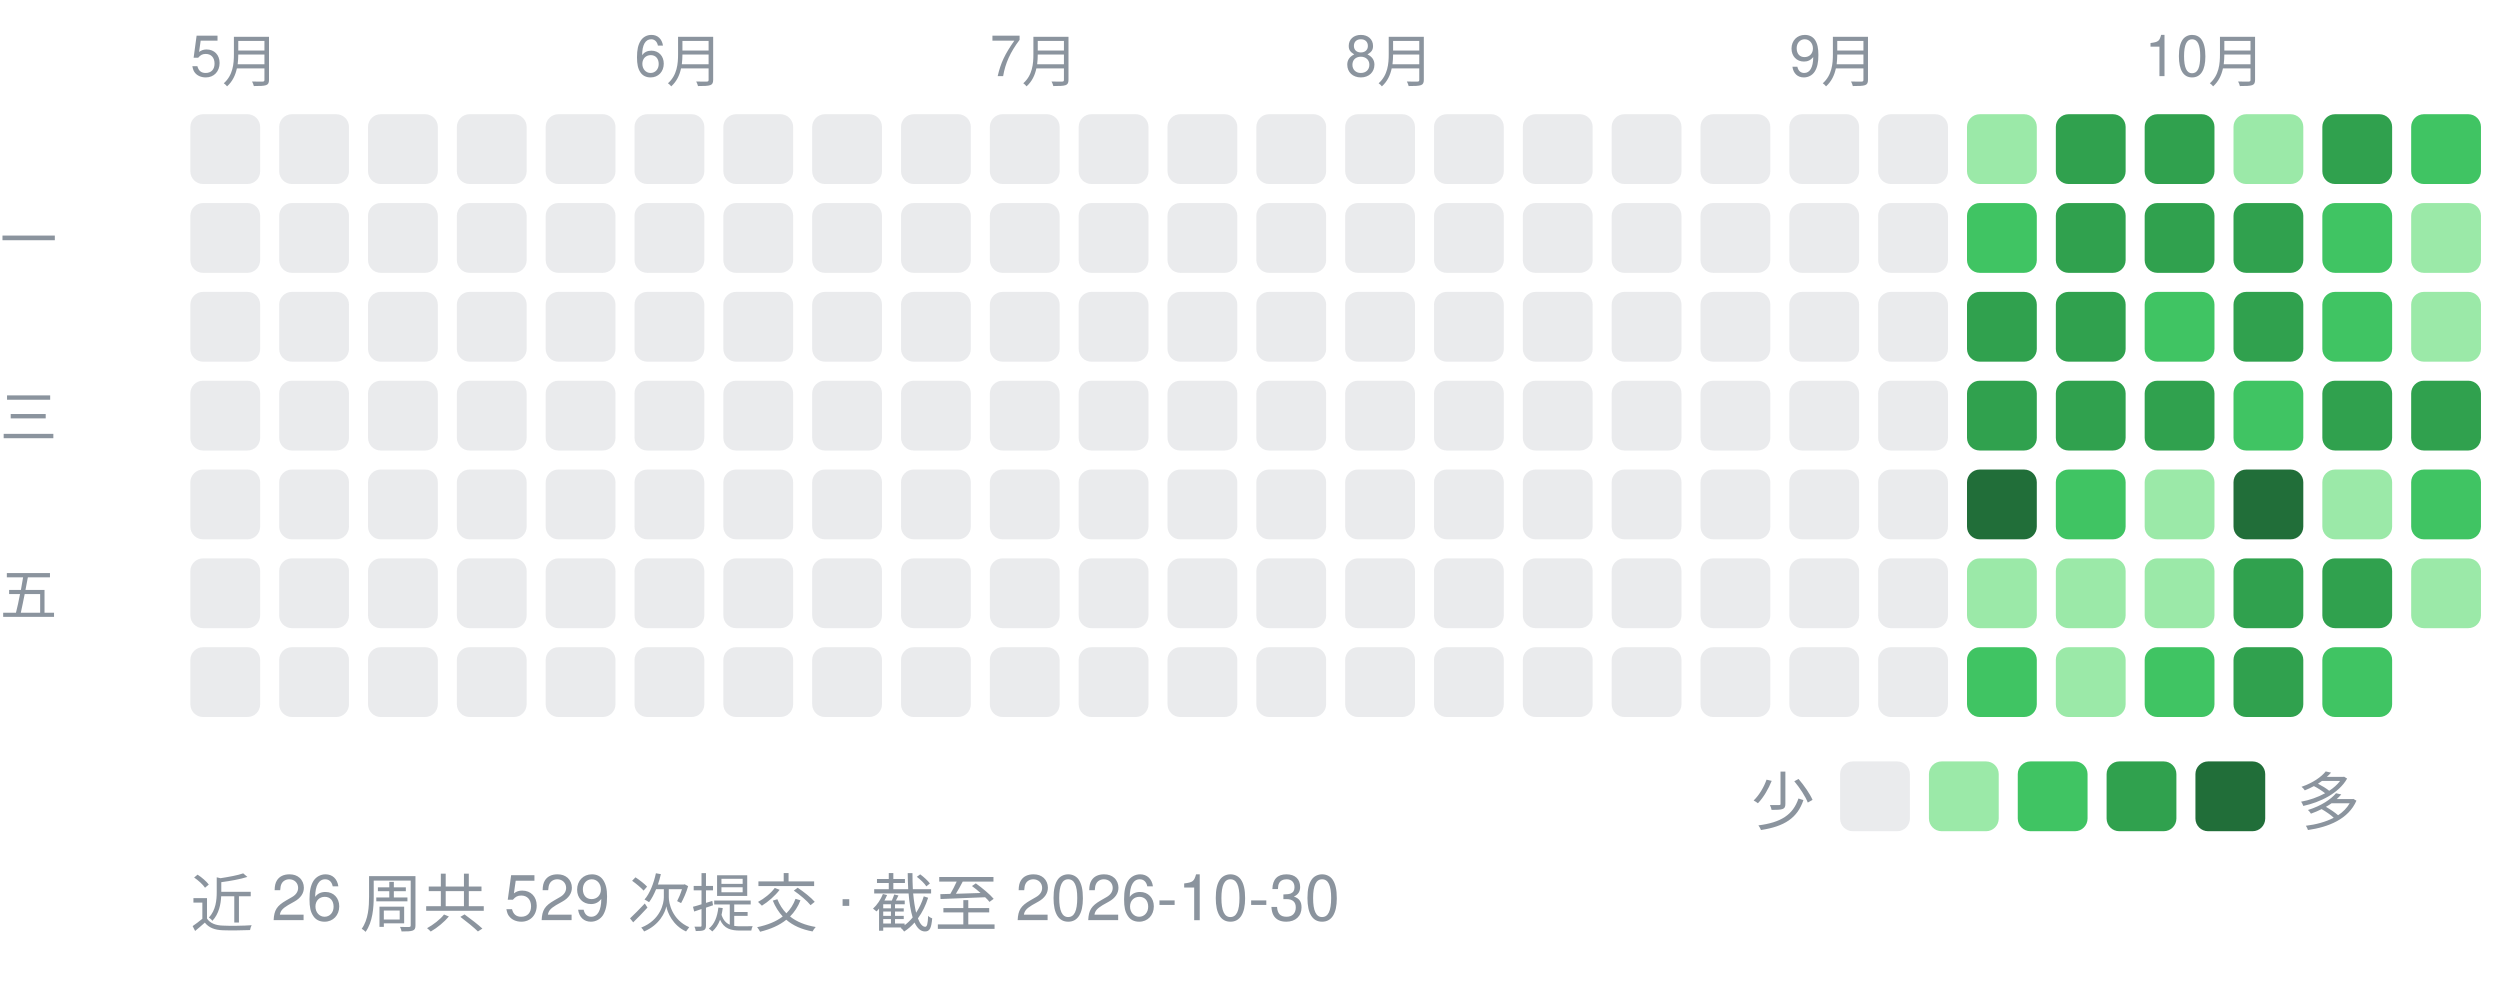
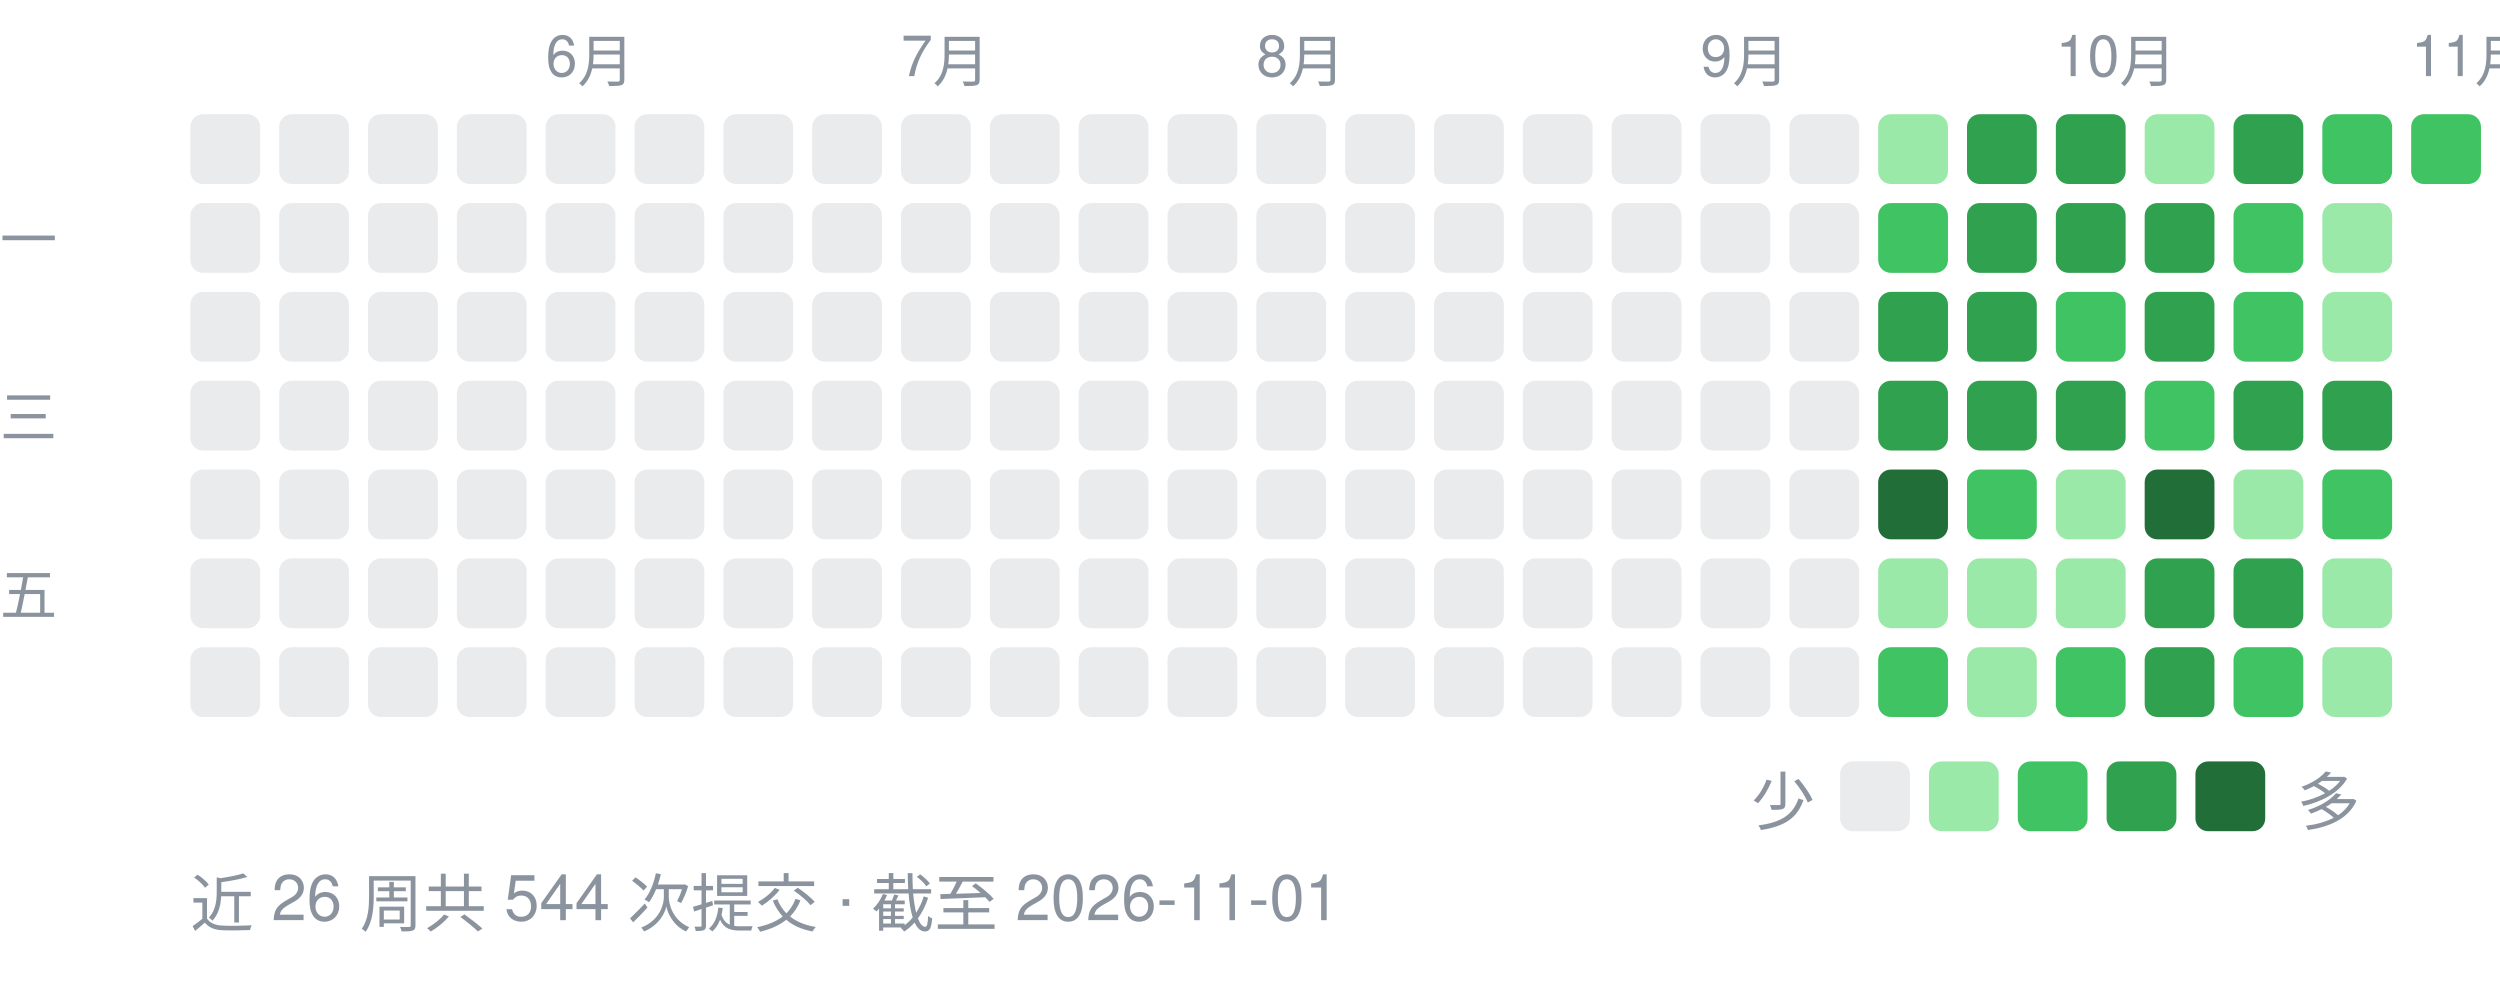
<svg xmlns="http://www.w3.org/2000/svg" width="394" height="156" viewBox="0 0 394 156" role="img">
  <g font-family="-apple-system,BlinkMacSystemFont,Segoe UI,Helvetica,Arial,PingFang SC,sans-serif" font-size="9" fill="#8b949e">
-     <text x="30" y="12">5月</text>
-     <text x="100" y="12">6月</text>
-     <text x="156" y="12">7月</text>
-     <text x="212" y="12">8月</text>
-     <text x="282" y="12">9月</text>
-     <text x="338" y="12">10月</text>
+     <text x="86" y="12">6月</text>
+     <text x="142" y="12">7月</text>
+     <text x="198" y="12">8月</text>
+     <text x="268" y="12">9月</text>
+     <text x="324" y="12">10月</text>
+     <text x="380" y="12">11月</text>
    <text x="0" y="41">一</text>
    <text x="0" y="69">三</text>
    <text x="0" y="97">五</text>
  </g>
  <rect x="30" y="18" width="11" height="11" rx="2" fill="rgba(139,148,158,0.18)" />
  <rect x="30" y="32" width="11" height="11" rx="2" fill="rgba(139,148,158,0.18)" />
  <rect x="30" y="46" width="11" height="11" rx="2" fill="rgba(139,148,158,0.18)" />
  <rect x="30" y="60" width="11" height="11" rx="2" fill="rgba(139,148,158,0.18)" />
  <rect x="30" y="74" width="11" height="11" rx="2" fill="rgba(139,148,158,0.18)" />
  <rect x="30" y="88" width="11" height="11" rx="2" fill="rgba(139,148,158,0.18)" />
  <rect x="30" y="102" width="11" height="11" rx="2" fill="rgba(139,148,158,0.18)" />
  <rect x="44" y="18" width="11" height="11" rx="2" fill="rgba(139,148,158,0.18)" />
  <rect x="44" y="32" width="11" height="11" rx="2" fill="rgba(139,148,158,0.18)" />
  <rect x="44" y="46" width="11" height="11" rx="2" fill="rgba(139,148,158,0.18)" />
  <rect x="44" y="60" width="11" height="11" rx="2" fill="rgba(139,148,158,0.18)" />
  <rect x="44" y="74" width="11" height="11" rx="2" fill="rgba(139,148,158,0.18)" />
  <rect x="44" y="88" width="11" height="11" rx="2" fill="rgba(139,148,158,0.18)" />
  <rect x="44" y="102" width="11" height="11" rx="2" fill="rgba(139,148,158,0.18)" />
  <rect x="58" y="18" width="11" height="11" rx="2" fill="rgba(139,148,158,0.18)" />
  <rect x="58" y="32" width="11" height="11" rx="2" fill="rgba(139,148,158,0.18)" />
  <rect x="58" y="46" width="11" height="11" rx="2" fill="rgba(139,148,158,0.18)" />
  <rect x="58" y="60" width="11" height="11" rx="2" fill="rgba(139,148,158,0.18)" />
  <rect x="58" y="74" width="11" height="11" rx="2" fill="rgba(139,148,158,0.18)" />
  <rect x="58" y="88" width="11" height="11" rx="2" fill="rgba(139,148,158,0.18)" />
  <rect x="58" y="102" width="11" height="11" rx="2" fill="rgba(139,148,158,0.18)" />
  <rect x="72" y="18" width="11" height="11" rx="2" fill="rgba(139,148,158,0.18)" />
  <rect x="72" y="32" width="11" height="11" rx="2" fill="rgba(139,148,158,0.18)" />
  <rect x="72" y="46" width="11" height="11" rx="2" fill="rgba(139,148,158,0.18)" />
  <rect x="72" y="60" width="11" height="11" rx="2" fill="rgba(139,148,158,0.18)" />
  <rect x="72" y="74" width="11" height="11" rx="2" fill="rgba(139,148,158,0.18)" />
  <rect x="72" y="88" width="11" height="11" rx="2" fill="rgba(139,148,158,0.18)" />
  <rect x="72" y="102" width="11" height="11" rx="2" fill="rgba(139,148,158,0.18)" />
  <rect x="86" y="18" width="11" height="11" rx="2" fill="rgba(139,148,158,0.18)" />
  <rect x="86" y="32" width="11" height="11" rx="2" fill="rgba(139,148,158,0.18)" />
  <rect x="86" y="46" width="11" height="11" rx="2" fill="rgba(139,148,158,0.18)" />
  <rect x="86" y="60" width="11" height="11" rx="2" fill="rgba(139,148,158,0.18)" />
  <rect x="86" y="74" width="11" height="11" rx="2" fill="rgba(139,148,158,0.18)" />
  <rect x="86" y="88" width="11" height="11" rx="2" fill="rgba(139,148,158,0.18)" />
  <rect x="86" y="102" width="11" height="11" rx="2" fill="rgba(139,148,158,0.18)" />
  <rect x="100" y="18" width="11" height="11" rx="2" fill="rgba(139,148,158,0.18)" />
  <rect x="100" y="32" width="11" height="11" rx="2" fill="rgba(139,148,158,0.18)" />
  <rect x="100" y="46" width="11" height="11" rx="2" fill="rgba(139,148,158,0.18)" />
  <rect x="100" y="60" width="11" height="11" rx="2" fill="rgba(139,148,158,0.18)" />
  <rect x="100" y="74" width="11" height="11" rx="2" fill="rgba(139,148,158,0.18)" />
  <rect x="100" y="88" width="11" height="11" rx="2" fill="rgba(139,148,158,0.18)" />
  <rect x="100" y="102" width="11" height="11" rx="2" fill="rgba(139,148,158,0.18)" />
  <rect x="114" y="18" width="11" height="11" rx="2" fill="rgba(139,148,158,0.18)" />
  <rect x="114" y="32" width="11" height="11" rx="2" fill="rgba(139,148,158,0.18)" />
  <rect x="114" y="46" width="11" height="11" rx="2" fill="rgba(139,148,158,0.18)" />
  <rect x="114" y="60" width="11" height="11" rx="2" fill="rgba(139,148,158,0.18)" />
  <rect x="114" y="74" width="11" height="11" rx="2" fill="rgba(139,148,158,0.18)" />
  <rect x="114" y="88" width="11" height="11" rx="2" fill="rgba(139,148,158,0.18)" />
  <rect x="114" y="102" width="11" height="11" rx="2" fill="rgba(139,148,158,0.18)" />
  <rect x="128" y="18" width="11" height="11" rx="2" fill="rgba(139,148,158,0.18)" />
  <rect x="128" y="32" width="11" height="11" rx="2" fill="rgba(139,148,158,0.18)" />
  <rect x="128" y="46" width="11" height="11" rx="2" fill="rgba(139,148,158,0.18)" />
  <rect x="128" y="60" width="11" height="11" rx="2" fill="rgba(139,148,158,0.18)" />
  <rect x="128" y="74" width="11" height="11" rx="2" fill="rgba(139,148,158,0.18)" />
  <rect x="128" y="88" width="11" height="11" rx="2" fill="rgba(139,148,158,0.18)" />
  <rect x="128" y="102" width="11" height="11" rx="2" fill="rgba(139,148,158,0.18)" />
  <rect x="142" y="18" width="11" height="11" rx="2" fill="rgba(139,148,158,0.18)" />
  <rect x="142" y="32" width="11" height="11" rx="2" fill="rgba(139,148,158,0.18)" />
  <rect x="142" y="46" width="11" height="11" rx="2" fill="rgba(139,148,158,0.18)" />
  <rect x="142" y="60" width="11" height="11" rx="2" fill="rgba(139,148,158,0.18)" />
  <rect x="142" y="74" width="11" height="11" rx="2" fill="rgba(139,148,158,0.18)" />
  <rect x="142" y="88" width="11" height="11" rx="2" fill="rgba(139,148,158,0.18)" />
  <rect x="142" y="102" width="11" height="11" rx="2" fill="rgba(139,148,158,0.18)" />
  <rect x="156" y="18" width="11" height="11" rx="2" fill="rgba(139,148,158,0.18)" />
  <rect x="156" y="32" width="11" height="11" rx="2" fill="rgba(139,148,158,0.18)" />
  <rect x="156" y="46" width="11" height="11" rx="2" fill="rgba(139,148,158,0.18)" />
  <rect x="156" y="60" width="11" height="11" rx="2" fill="rgba(139,148,158,0.18)" />
  <rect x="156" y="74" width="11" height="11" rx="2" fill="rgba(139,148,158,0.18)" />
  <rect x="156" y="88" width="11" height="11" rx="2" fill="rgba(139,148,158,0.18)" />
  <rect x="156" y="102" width="11" height="11" rx="2" fill="rgba(139,148,158,0.18)" />
  <rect x="170" y="18" width="11" height="11" rx="2" fill="rgba(139,148,158,0.18)" />
  <rect x="170" y="32" width="11" height="11" rx="2" fill="rgba(139,148,158,0.18)" />
  <rect x="170" y="46" width="11" height="11" rx="2" fill="rgba(139,148,158,0.18)" />
  <rect x="170" y="60" width="11" height="11" rx="2" fill="rgba(139,148,158,0.18)" />
  <rect x="170" y="74" width="11" height="11" rx="2" fill="rgba(139,148,158,0.18)" />
  <rect x="170" y="88" width="11" height="11" rx="2" fill="rgba(139,148,158,0.18)" />
  <rect x="170" y="102" width="11" height="11" rx="2" fill="rgba(139,148,158,0.18)" />
  <rect x="184" y="18" width="11" height="11" rx="2" fill="rgba(139,148,158,0.18)" />
  <rect x="184" y="32" width="11" height="11" rx="2" fill="rgba(139,148,158,0.18)" />
  <rect x="184" y="46" width="11" height="11" rx="2" fill="rgba(139,148,158,0.18)" />
  <rect x="184" y="60" width="11" height="11" rx="2" fill="rgba(139,148,158,0.18)" />
  <rect x="184" y="74" width="11" height="11" rx="2" fill="rgba(139,148,158,0.18)" />
  <rect x="184" y="88" width="11" height="11" rx="2" fill="rgba(139,148,158,0.18)" />
  <rect x="184" y="102" width="11" height="11" rx="2" fill="rgba(139,148,158,0.18)" />
  <rect x="198" y="18" width="11" height="11" rx="2" fill="rgba(139,148,158,0.18)" />
  <rect x="198" y="32" width="11" height="11" rx="2" fill="rgba(139,148,158,0.18)" />
  <rect x="198" y="46" width="11" height="11" rx="2" fill="rgba(139,148,158,0.18)" />
  <rect x="198" y="60" width="11" height="11" rx="2" fill="rgba(139,148,158,0.18)" />
  <rect x="198" y="74" width="11" height="11" rx="2" fill="rgba(139,148,158,0.18)" />
  <rect x="198" y="88" width="11" height="11" rx="2" fill="rgba(139,148,158,0.18)" />
  <rect x="198" y="102" width="11" height="11" rx="2" fill="rgba(139,148,158,0.18)" />
  <rect x="212" y="18" width="11" height="11" rx="2" fill="rgba(139,148,158,0.18)" />
  <rect x="212" y="32" width="11" height="11" rx="2" fill="rgba(139,148,158,0.18)" />
  <rect x="212" y="46" width="11" height="11" rx="2" fill="rgba(139,148,158,0.18)" />
  <rect x="212" y="60" width="11" height="11" rx="2" fill="rgba(139,148,158,0.18)" />
  <rect x="212" y="74" width="11" height="11" rx="2" fill="rgba(139,148,158,0.18)" />
  <rect x="212" y="88" width="11" height="11" rx="2" fill="rgba(139,148,158,0.18)" />
  <rect x="212" y="102" width="11" height="11" rx="2" fill="rgba(139,148,158,0.18)" />
  <rect x="226" y="18" width="11" height="11" rx="2" fill="rgba(139,148,158,0.18)" />
  <rect x="226" y="32" width="11" height="11" rx="2" fill="rgba(139,148,158,0.18)" />
  <rect x="226" y="46" width="11" height="11" rx="2" fill="rgba(139,148,158,0.18)" />
  <rect x="226" y="60" width="11" height="11" rx="2" fill="rgba(139,148,158,0.18)" />
  <rect x="226" y="74" width="11" height="11" rx="2" fill="rgba(139,148,158,0.18)" />
  <rect x="226" y="88" width="11" height="11" rx="2" fill="rgba(139,148,158,0.18)" />
  <rect x="226" y="102" width="11" height="11" rx="2" fill="rgba(139,148,158,0.18)" />
  <rect x="240" y="18" width="11" height="11" rx="2" fill="rgba(139,148,158,0.18)" />
  <rect x="240" y="32" width="11" height="11" rx="2" fill="rgba(139,148,158,0.18)" />
  <rect x="240" y="46" width="11" height="11" rx="2" fill="rgba(139,148,158,0.18)" />
  <rect x="240" y="60" width="11" height="11" rx="2" fill="rgba(139,148,158,0.18)" />
  <rect x="240" y="74" width="11" height="11" rx="2" fill="rgba(139,148,158,0.18)" />
  <rect x="240" y="88" width="11" height="11" rx="2" fill="rgba(139,148,158,0.18)" />
  <rect x="240" y="102" width="11" height="11" rx="2" fill="rgba(139,148,158,0.18)" />
  <rect x="254" y="18" width="11" height="11" rx="2" fill="rgba(139,148,158,0.18)" />
  <rect x="254" y="32" width="11" height="11" rx="2" fill="rgba(139,148,158,0.18)" />
  <rect x="254" y="46" width="11" height="11" rx="2" fill="rgba(139,148,158,0.18)" />
  <rect x="254" y="60" width="11" height="11" rx="2" fill="rgba(139,148,158,0.18)" />
  <rect x="254" y="74" width="11" height="11" rx="2" fill="rgba(139,148,158,0.18)" />
  <rect x="254" y="88" width="11" height="11" rx="2" fill="rgba(139,148,158,0.18)" />
  <rect x="254" y="102" width="11" height="11" rx="2" fill="rgba(139,148,158,0.18)" />
  <rect x="268" y="18" width="11" height="11" rx="2" fill="rgba(139,148,158,0.18)" />
  <rect x="268" y="32" width="11" height="11" rx="2" fill="rgba(139,148,158,0.18)" />
  <rect x="268" y="46" width="11" height="11" rx="2" fill="rgba(139,148,158,0.18)" />
  <rect x="268" y="60" width="11" height="11" rx="2" fill="rgba(139,148,158,0.18)" />
  <rect x="268" y="74" width="11" height="11" rx="2" fill="rgba(139,148,158,0.18)" />
  <rect x="268" y="88" width="11" height="11" rx="2" fill="rgba(139,148,158,0.18)" />
  <rect x="268" y="102" width="11" height="11" rx="2" fill="rgba(139,148,158,0.18)" />
  <rect x="282" y="18" width="11" height="11" rx="2" fill="rgba(139,148,158,0.18)" />
  <rect x="282" y="32" width="11" height="11" rx="2" fill="rgba(139,148,158,0.18)" />
  <rect x="282" y="46" width="11" height="11" rx="2" fill="rgba(139,148,158,0.18)" />
  <rect x="282" y="60" width="11" height="11" rx="2" fill="rgba(139,148,158,0.18)" />
  <rect x="282" y="74" width="11" height="11" rx="2" fill="rgba(139,148,158,0.18)" />
  <rect x="282" y="88" width="11" height="11" rx="2" fill="rgba(139,148,158,0.18)" />
  <rect x="282" y="102" width="11" height="11" rx="2" fill="rgba(139,148,158,0.18)" />
-   <rect x="296" y="18" width="11" height="11" rx="2" fill="rgba(139,148,158,0.18)" />
-   <rect x="296" y="32" width="11" height="11" rx="2" fill="rgba(139,148,158,0.18)" />
-   <rect x="296" y="46" width="11" height="11" rx="2" fill="rgba(139,148,158,0.18)" />
-   <rect x="296" y="60" width="11" height="11" rx="2" fill="rgba(139,148,158,0.18)" />
-   <rect x="296" y="74" width="11" height="11" rx="2" fill="rgba(139,148,158,0.18)" />
-   <rect x="296" y="88" width="11" height="11" rx="2" fill="rgba(139,148,158,0.18)" />
-   <rect x="296" y="102" width="11" height="11" rx="2" fill="rgba(139,148,158,0.18)" />
-   <rect x="310" y="18" width="11" height="11" rx="2" fill="#9be9a8" />
-   <rect x="310" y="32" width="11" height="11" rx="2" fill="#40c463" />
+   <rect x="296" y="18" width="11" height="11" rx="2" fill="#9be9a8" />
+   <rect x="296" y="32" width="11" height="11" rx="2" fill="#40c463" />
+   <rect x="296" y="46" width="11" height="11" rx="2" fill="#30a14e" />
+   <rect x="296" y="60" width="11" height="11" rx="2" fill="#30a14e" />
+   <rect x="296" y="74" width="11" height="11" rx="2" fill="#216e39" />
+   <rect x="296" y="88" width="11" height="11" rx="2" fill="#9be9a8" />
+   <rect x="296" y="102" width="11" height="11" rx="2" fill="#40c463" />
+   <rect x="310" y="18" width="11" height="11" rx="2" fill="#30a14e" />
+   <rect x="310" y="32" width="11" height="11" rx="2" fill="#30a14e" />
  <rect x="310" y="46" width="11" height="11" rx="2" fill="#30a14e" />
  <rect x="310" y="60" width="11" height="11" rx="2" fill="#30a14e" />
-   <rect x="310" y="74" width="11" height="11" rx="2" fill="#216e39" />
+   <rect x="310" y="74" width="11" height="11" rx="2" fill="#40c463" />
  <rect x="310" y="88" width="11" height="11" rx="2" fill="#9be9a8" />
-   <rect x="310" y="102" width="11" height="11" rx="2" fill="#40c463" />
+   <rect x="310" y="102" width="11" height="11" rx="2" fill="#9be9a8" />
  <rect x="324" y="18" width="11" height="11" rx="2" fill="#30a14e" />
  <rect x="324" y="32" width="11" height="11" rx="2" fill="#30a14e" />
-   <rect x="324" y="46" width="11" height="11" rx="2" fill="#30a14e" />
+   <rect x="324" y="46" width="11" height="11" rx="2" fill="#40c463" />
  <rect x="324" y="60" width="11" height="11" rx="2" fill="#30a14e" />
-   <rect x="324" y="74" width="11" height="11" rx="2" fill="#40c463" />
+   <rect x="324" y="74" width="11" height="11" rx="2" fill="#9be9a8" />
  <rect x="324" y="88" width="11" height="11" rx="2" fill="#9be9a8" />
-   <rect x="324" y="102" width="11" height="11" rx="2" fill="#9be9a8" />
-   <rect x="338" y="18" width="11" height="11" rx="2" fill="#30a14e" />
+   <rect x="324" y="102" width="11" height="11" rx="2" fill="#40c463" />
+   <rect x="338" y="18" width="11" height="11" rx="2" fill="#9be9a8" />
  <rect x="338" y="32" width="11" height="11" rx="2" fill="#30a14e" />
-   <rect x="338" y="46" width="11" height="11" rx="2" fill="#40c463" />
-   <rect x="338" y="60" width="11" height="11" rx="2" fill="#30a14e" />
-   <rect x="338" y="74" width="11" height="11" rx="2" fill="#9be9a8" />
-   <rect x="338" y="88" width="11" height="11" rx="2" fill="#9be9a8" />
-   <rect x="338" y="102" width="11" height="11" rx="2" fill="#40c463" />
-   <rect x="352" y="18" width="11" height="11" rx="2" fill="#9be9a8" />
-   <rect x="352" y="32" width="11" height="11" rx="2" fill="#30a14e" />
-   <rect x="352" y="46" width="11" height="11" rx="2" fill="#30a14e" />
-   <rect x="352" y="60" width="11" height="11" rx="2" fill="#40c463" />
-   <rect x="352" y="74" width="11" height="11" rx="2" fill="#216e39" />
+   <rect x="338" y="46" width="11" height="11" rx="2" fill="#30a14e" />
+   <rect x="338" y="60" width="11" height="11" rx="2" fill="#40c463" />
+   <rect x="338" y="74" width="11" height="11" rx="2" fill="#216e39" />
+   <rect x="338" y="88" width="11" height="11" rx="2" fill="#30a14e" />
+   <rect x="338" y="102" width="11" height="11" rx="2" fill="#30a14e" />
+   <rect x="352" y="18" width="11" height="11" rx="2" fill="#30a14e" />
+   <rect x="352" y="32" width="11" height="11" rx="2" fill="#40c463" />
+   <rect x="352" y="46" width="11" height="11" rx="2" fill="#40c463" />
+   <rect x="352" y="60" width="11" height="11" rx="2" fill="#30a14e" />
+   <rect x="352" y="74" width="11" height="11" rx="2" fill="#9be9a8" />
  <rect x="352" y="88" width="11" height="11" rx="2" fill="#30a14e" />
-   <rect x="352" y="102" width="11" height="11" rx="2" fill="#30a14e" />
-   <rect x="366" y="18" width="11" height="11" rx="2" fill="#30a14e" />
-   <rect x="366" y="32" width="11" height="11" rx="2" fill="#40c463" />
-   <rect x="366" y="46" width="11" height="11" rx="2" fill="#40c463" />
+   <rect x="352" y="102" width="11" height="11" rx="2" fill="#40c463" />
+   <rect x="366" y="18" width="11" height="11" rx="2" fill="#40c463" />
+   <rect x="366" y="32" width="11" height="11" rx="2" fill="#9be9a8" />
+   <rect x="366" y="46" width="11" height="11" rx="2" fill="#9be9a8" />
  <rect x="366" y="60" width="11" height="11" rx="2" fill="#30a14e" />
-   <rect x="366" y="74" width="11" height="11" rx="2" fill="#9be9a8" />
-   <rect x="366" y="88" width="11" height="11" rx="2" fill="#30a14e" />
-   <rect x="366" y="102" width="11" height="11" rx="2" fill="#40c463" />
+   <rect x="366" y="74" width="11" height="11" rx="2" fill="#40c463" />
+   <rect x="366" y="88" width="11" height="11" rx="2" fill="#9be9a8" />
+   <rect x="366" y="102" width="11" height="11" rx="2" fill="#9be9a8" />
  <rect x="380" y="18" width="11" height="11" rx="2" fill="#40c463" />
-   <rect x="380" y="32" width="11" height="11" rx="2" fill="#9be9a8" />
-   <rect x="380" y="46" width="11" height="11" rx="2" fill="#9be9a8" />
-   <rect x="380" y="60" width="11" height="11" rx="2" fill="#30a14e" />
-   <rect x="380" y="74" width="11" height="11" rx="2" fill="#40c463" />
-   <rect x="380" y="88" width="11" height="11" rx="2" fill="#9be9a8" />
  <g font-family="-apple-system,BlinkMacSystemFont,Segoe UI,Helvetica,Arial,PingFang SC,sans-serif" font-size="10" fill="#8b949e">
-     <text x="30" y="146">近 26 周共 529 次提交 · 截至 2026-10-30</text>
+     <text x="30" y="146">近 26 周共 544 次提交 · 截至 2026-11-01</text>
    <text x="286" y="130" text-anchor="end">少</text>
    <rect x="290" y="120" width="11" height="11" rx="2" fill="rgba(139,148,158,0.18)" />
    <rect x="304" y="120" width="11" height="11" rx="2" fill="#9be9a8" />
    <rect x="318" y="120" width="11" height="11" rx="2" fill="#40c463" />
    <rect x="332" y="120" width="11" height="11" rx="2" fill="#30a14e" />
    <rect x="346" y="120" width="11" height="11" rx="2" fill="#216e39" />
    <text x="362" y="130">多</text>
  </g>
</svg>
